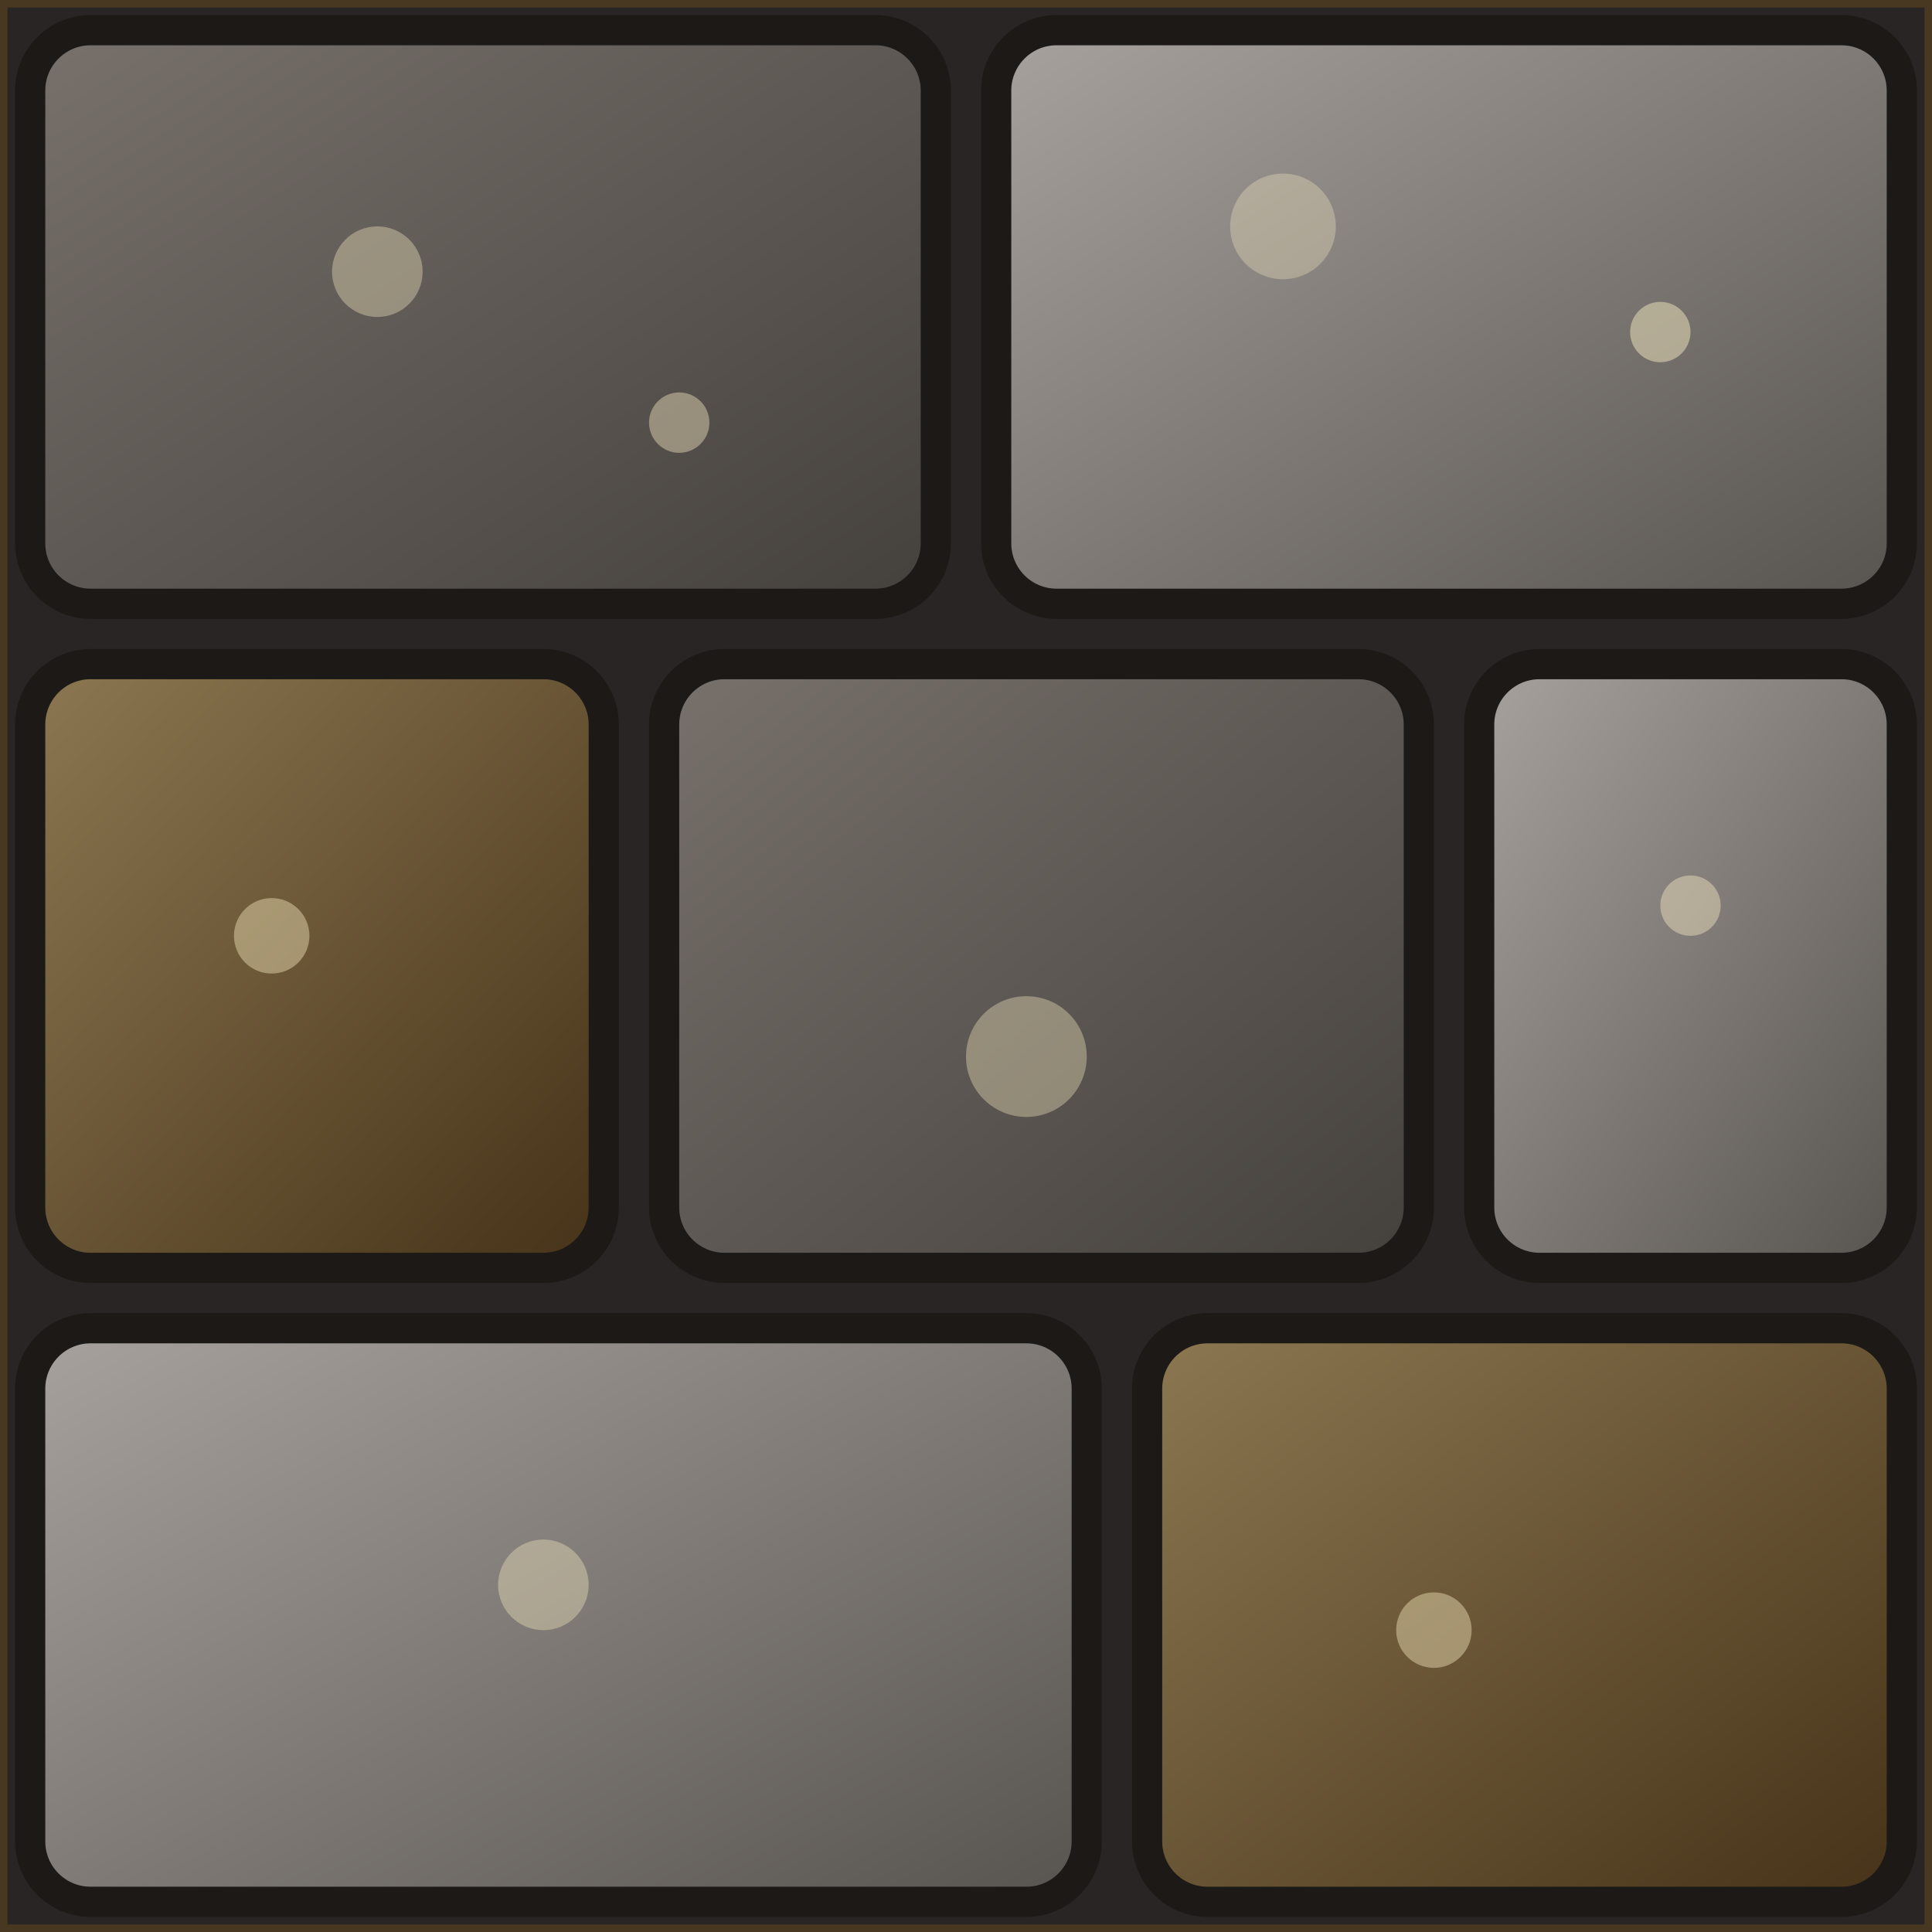
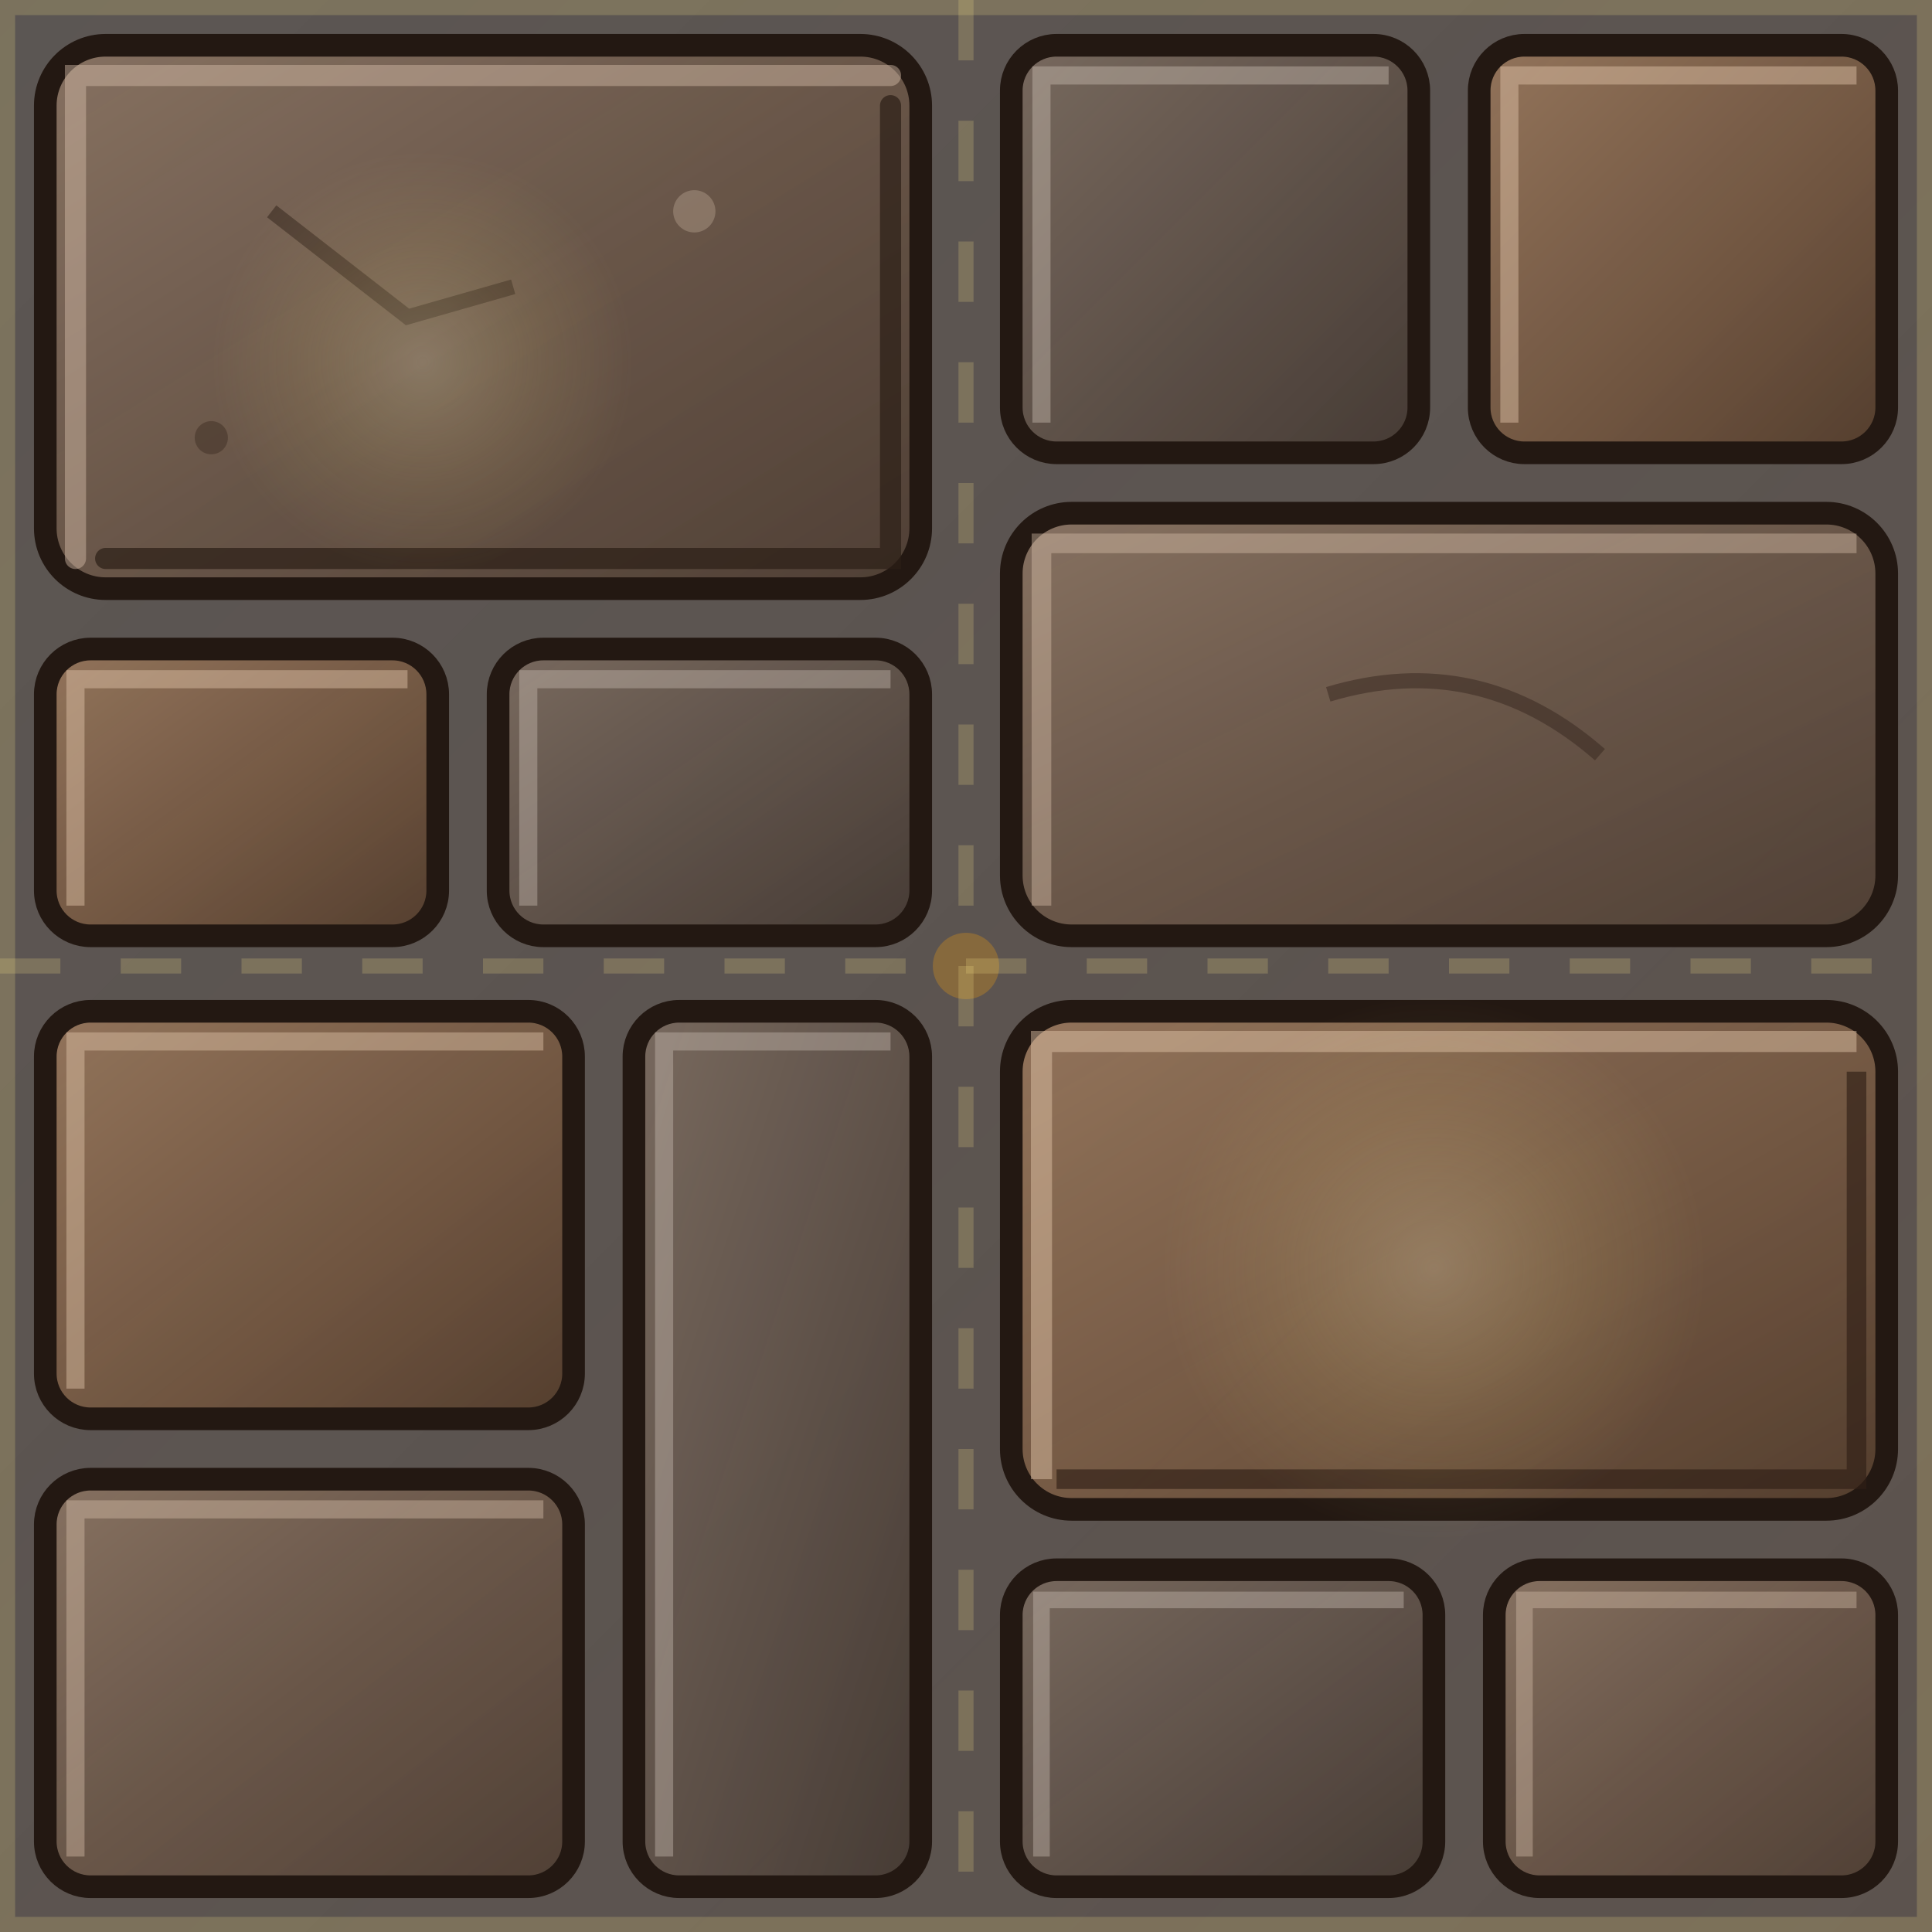
<svg xmlns="http://www.w3.org/2000/svg" viewBox="0 0 128 128" width="128" height="128">
  <defs>
-     <linearGradient id="stoneWarm1" x1="0" y1="0" x2="1" y2="1">
-       <stop offset="0%" stop-color="#78716c" />
-       <stop offset="100%" stop-color="#44403c" />
+     <linearGradient id="bkMortar" x1="0" y1="0" x2="1" y2="1">
+       <stop offset="0%" stop-color="#1c1410" stop-opacity="0.72" />
+       <stop offset="100%" stop-color="#291d16" stop-opacity="0.76" />
    </linearGradient>
-     <linearGradient id="stoneWarm2" x1="0" y1="0" x2="1" y2="1">
-       <stop offset="0%" stop-color="#a8a29e" />
-       <stop offset="100%" stop-color="#57534e" />
+     <linearGradient id="bkStoneA" x1="0" y1="0" x2="1" y2="1">
+       <stop offset="0%" stop-color="#8c7563" stop-opacity="0.88" />
+       <stop offset="50%" stop-color="#6b5647" stop-opacity="0.86" />
+       <stop offset="100%" stop-color="#4e3d32" stop-opacity="0.9" />
    </linearGradient>
-     <linearGradient id="stoneWarm3" x1="0" y1="0" x2="1" y2="1">
-       <stop offset="0%" stop-color="#8c7851" />
-       <stop offset="100%" stop-color="#453218" />
+     <linearGradient id="bkStoneB" x1="0" y1="0" x2="1" y2="1">
+       <stop offset="0%" stop-color="#7c6c60" stop-opacity="0.88" />
+       <stop offset="55%" stop-color="#5d4f46" stop-opacity="0.86" />
+       <stop offset="100%" stop-color="#433831" stop-opacity="0.9" />
    </linearGradient>
+     <linearGradient id="bkStoneWarm" x1="0" y1="0" x2="1" y2="1">
+       <stop offset="0%" stop-color="#9a785c" stop-opacity="0.88" />
+       <stop offset="60%" stop-color="#73553e" stop-opacity="0.86" />
+       <stop offset="100%" stop-color="#523b2a" stop-opacity="0.9" />
+     </linearGradient>
+     <radialGradient id="bkFlourDust" cx="50%" cy="50%" r="50%">
+       <stop offset="0%" stop-color="#fef3c7" stop-opacity="0.22" />
+       <stop offset="60%" stop-color="#fde68a" stop-opacity="0.08" />
+       <stop offset="100%" stop-color="#fde68a" stop-opacity="0" />
+     </radialGradient>
  </defs>
-   <rect width="128" height="128" fill="#292524" />
-   <rect x="2" y="2" width="60" height="38" rx="4" fill="url(#stoneWarm1)" stroke="#1c1917" stroke-width="2" />
-   <rect x="66" y="2" width="60" height="38" rx="4" fill="url(#stoneWarm2)" stroke="#1c1917" stroke-width="2" />
-   <rect x="2" y="44" width="38" height="40" rx="4" fill="url(#stoneWarm3)" stroke="#1c1917" stroke-width="2" />
-   <rect x="44" y="44" width="50" height="40" rx="4" fill="url(#stoneWarm1)" stroke="#1c1917" stroke-width="2" />
-   <rect x="98" y="44" width="28" height="40" rx="4" fill="url(#stoneWarm2)" stroke="#1c1917" stroke-width="2" />
-   <rect x="2" y="88" width="70" height="38" rx="4" fill="url(#stoneWarm2)" stroke="#1c1917" stroke-width="2" />
-   <rect x="76" y="88" width="50" height="38" rx="4" fill="url(#stoneWarm3)" stroke="#1c1917" stroke-width="2" />
-   <circle cx="25" cy="18" r="3" fill="#fef3c7" opacity="0.35" />
-   <circle cx="45" cy="28" r="2" fill="#fef3c7" opacity="0.4" />
-   <circle cx="85" cy="15" r="3.5" fill="#fef3c7" opacity="0.3" />
-   <circle cx="110" cy="22" r="2" fill="#fef3c7" opacity="0.45" />
-   <circle cx="18" cy="62" r="2.5" fill="#fef3c7" opacity="0.4" />
-   <circle cx="68" cy="70" r="4" fill="#fef3c7" opacity="0.35" />
-   <circle cx="112" cy="60" r="2" fill="#fef3c7" opacity="0.4" />
-   <circle cx="36" cy="105" r="3" fill="#fef3c7" opacity="0.35" />
-   <circle cx="95" cy="108" r="2.5" fill="#fef3c7" opacity="0.4" />
-   <rect x="0" y="0" width="128" height="128" fill="none" stroke="#f59e0b" stroke-width="1" opacity="0.15" />
+   <rect width="128" height="128" fill="url(#bkMortar)" />
+   <g>
+     <rect x="3" y="3" width="58" height="36" rx="4" fill="url(#bkStoneA)" stroke="#231812" stroke-width="1.5" />
+     <path d="M 5 37 L 5 5 L 59 5" fill="none" stroke="#d6beaa" stroke-width="1.4" stroke-opacity="0.45" stroke-linecap="round" />
+     <path d="M 59 7 L 59 37 L 7 37" fill="none" stroke="#2c1e16" stroke-width="1.4" stroke-opacity="0.7" stroke-linecap="round" />
+     <path d="M 18 14 L 27 21 L 34 19" fill="none" stroke="#36271e" stroke-width="1" stroke-opacity="0.55" />
+     <circle cx="46" cy="14" r="1.4" fill="#c7b29e" opacity="0.35" />
+     <circle cx="14" cy="29" r="1.1" fill="#3a2a20" opacity="0.45" />
+     <rect x="3" y="43" width="26" height="19" rx="3" fill="url(#bkStoneWarm)" stroke="#231812" stroke-width="1.5" />
+     <path d="M 5 60 L 5 45 L 27 45" fill="none" stroke="#e2c6ab" stroke-width="1.2" stroke-opacity="0.45" />
+     <rect x="33" y="43" width="28" height="19" rx="3" fill="url(#bkStoneB)" stroke="#231812" stroke-width="1.5" />
+     <path d="M 35 60 L 35 45 L 59 45" fill="none" stroke="#cbbfb4" stroke-width="1.2" stroke-opacity="0.4" />
+   </g>
+   <g>
+     <rect x="67" y="3" width="27" height="27" rx="3" fill="url(#bkStoneB)" stroke="#231812" stroke-width="1.5" />
+     <path d="M 69 28 L 69 5 L 92 5" fill="none" stroke="#cbbfb4" stroke-width="1.2" stroke-opacity="0.42" />
+     <rect x="98" y="3" width="27" height="27" rx="3" fill="url(#bkStoneWarm)" stroke="#231812" stroke-width="1.5" />
+     <path d="M 100 28 L 100 5 L 123 5" fill="none" stroke="#e2c6ab" stroke-width="1.2" stroke-opacity="0.45" />
+     <rect x="67" y="34" width="58" height="28" rx="4" fill="url(#bkStoneA)" stroke="#231812" stroke-width="1.5" />
+     <path d="M 69 60 L 69 36 L 123 36" fill="none" stroke="#d6beaa" stroke-width="1.3" stroke-opacity="0.42" />
+     <path d="M 88 46 Q 98 43 106 50" fill="none" stroke="#36271e" stroke-width="1" stroke-opacity="0.5" />
+   </g>
+   <g>
+     <rect x="3" y="67" width="35" height="27" rx="3" fill="url(#bkStoneWarm)" stroke="#231812" stroke-width="1.5" />
+     <path d="M 5 92 L 5 69 L 36 69" fill="none" stroke="#e2c6ab" stroke-width="1.2" stroke-opacity="0.44" />
+     <rect x="42" y="67" width="19" height="58" rx="3" fill="url(#bkStoneB)" stroke="#231812" stroke-width="1.5" />
+     <path d="M 44 123 L 44 69 L 59 69" fill="none" stroke="#cbbfb4" stroke-width="1.2" stroke-opacity="0.4" />
+     <rect x="3" y="98" width="35" height="27" rx="3" fill="url(#bkStoneA)" stroke="#231812" stroke-width="1.5" />
+     <path d="M 5 123 L 5 100 L 36 100" fill="none" stroke="#d6beaa" stroke-width="1.2" stroke-opacity="0.42" />
+   </g>
+   <g>
+     <rect x="67" y="67" width="58" height="33" rx="4" fill="url(#bkStoneWarm)" stroke="#231812" stroke-width="1.5" />
+     <path d="M 69 98 L 69 69 L 123 69" fill="none" stroke="#e2c6ab" stroke-width="1.4" stroke-opacity="0.46" />
+     <path d="M 123 71 L 123 98 L 70 98" fill="none" stroke="#302016" stroke-width="1.3" stroke-opacity="0.65" />
+     <rect x="67" y="104" width="28" height="21" rx="3" fill="url(#bkStoneB)" stroke="#231812" stroke-width="1.5" />
+     <path d="M 69 123 L 69 106 L 93 106" fill="none" stroke="#cbbfb4" stroke-width="1.1" stroke-opacity="0.4" />
+     <rect x="99" y="104" width="26" height="21" rx="3" fill="url(#bkStoneA)" stroke="#231812" stroke-width="1.5" />
+     <path d="M 101 123 L 101 106 L 123 106" fill="none" stroke="#d6beaa" stroke-width="1.1" stroke-opacity="0.4" />
+   </g>
+   <circle cx="95" cy="84" r="18" fill="url(#bkFlourDust)" />
+   <circle cx="28" cy="24" r="14" fill="url(#bkFlourDust)" />
+   <circle cx="64" cy="64" r="2.2" fill="#f59e0b" opacity="0.28" />
+   <g stroke="#fde68a" stroke-opacity="0.2" stroke-width="1" fill="none">
+     <rect x="0.5" y="0.5" width="127" height="127" />
+     <line x1="64" y1="0" x2="64" y2="128" stroke-dasharray="4 4" />
+     <line x1="0" y1="64" x2="128" y2="64" stroke-dasharray="4 4" />
+   </g>
</svg>
